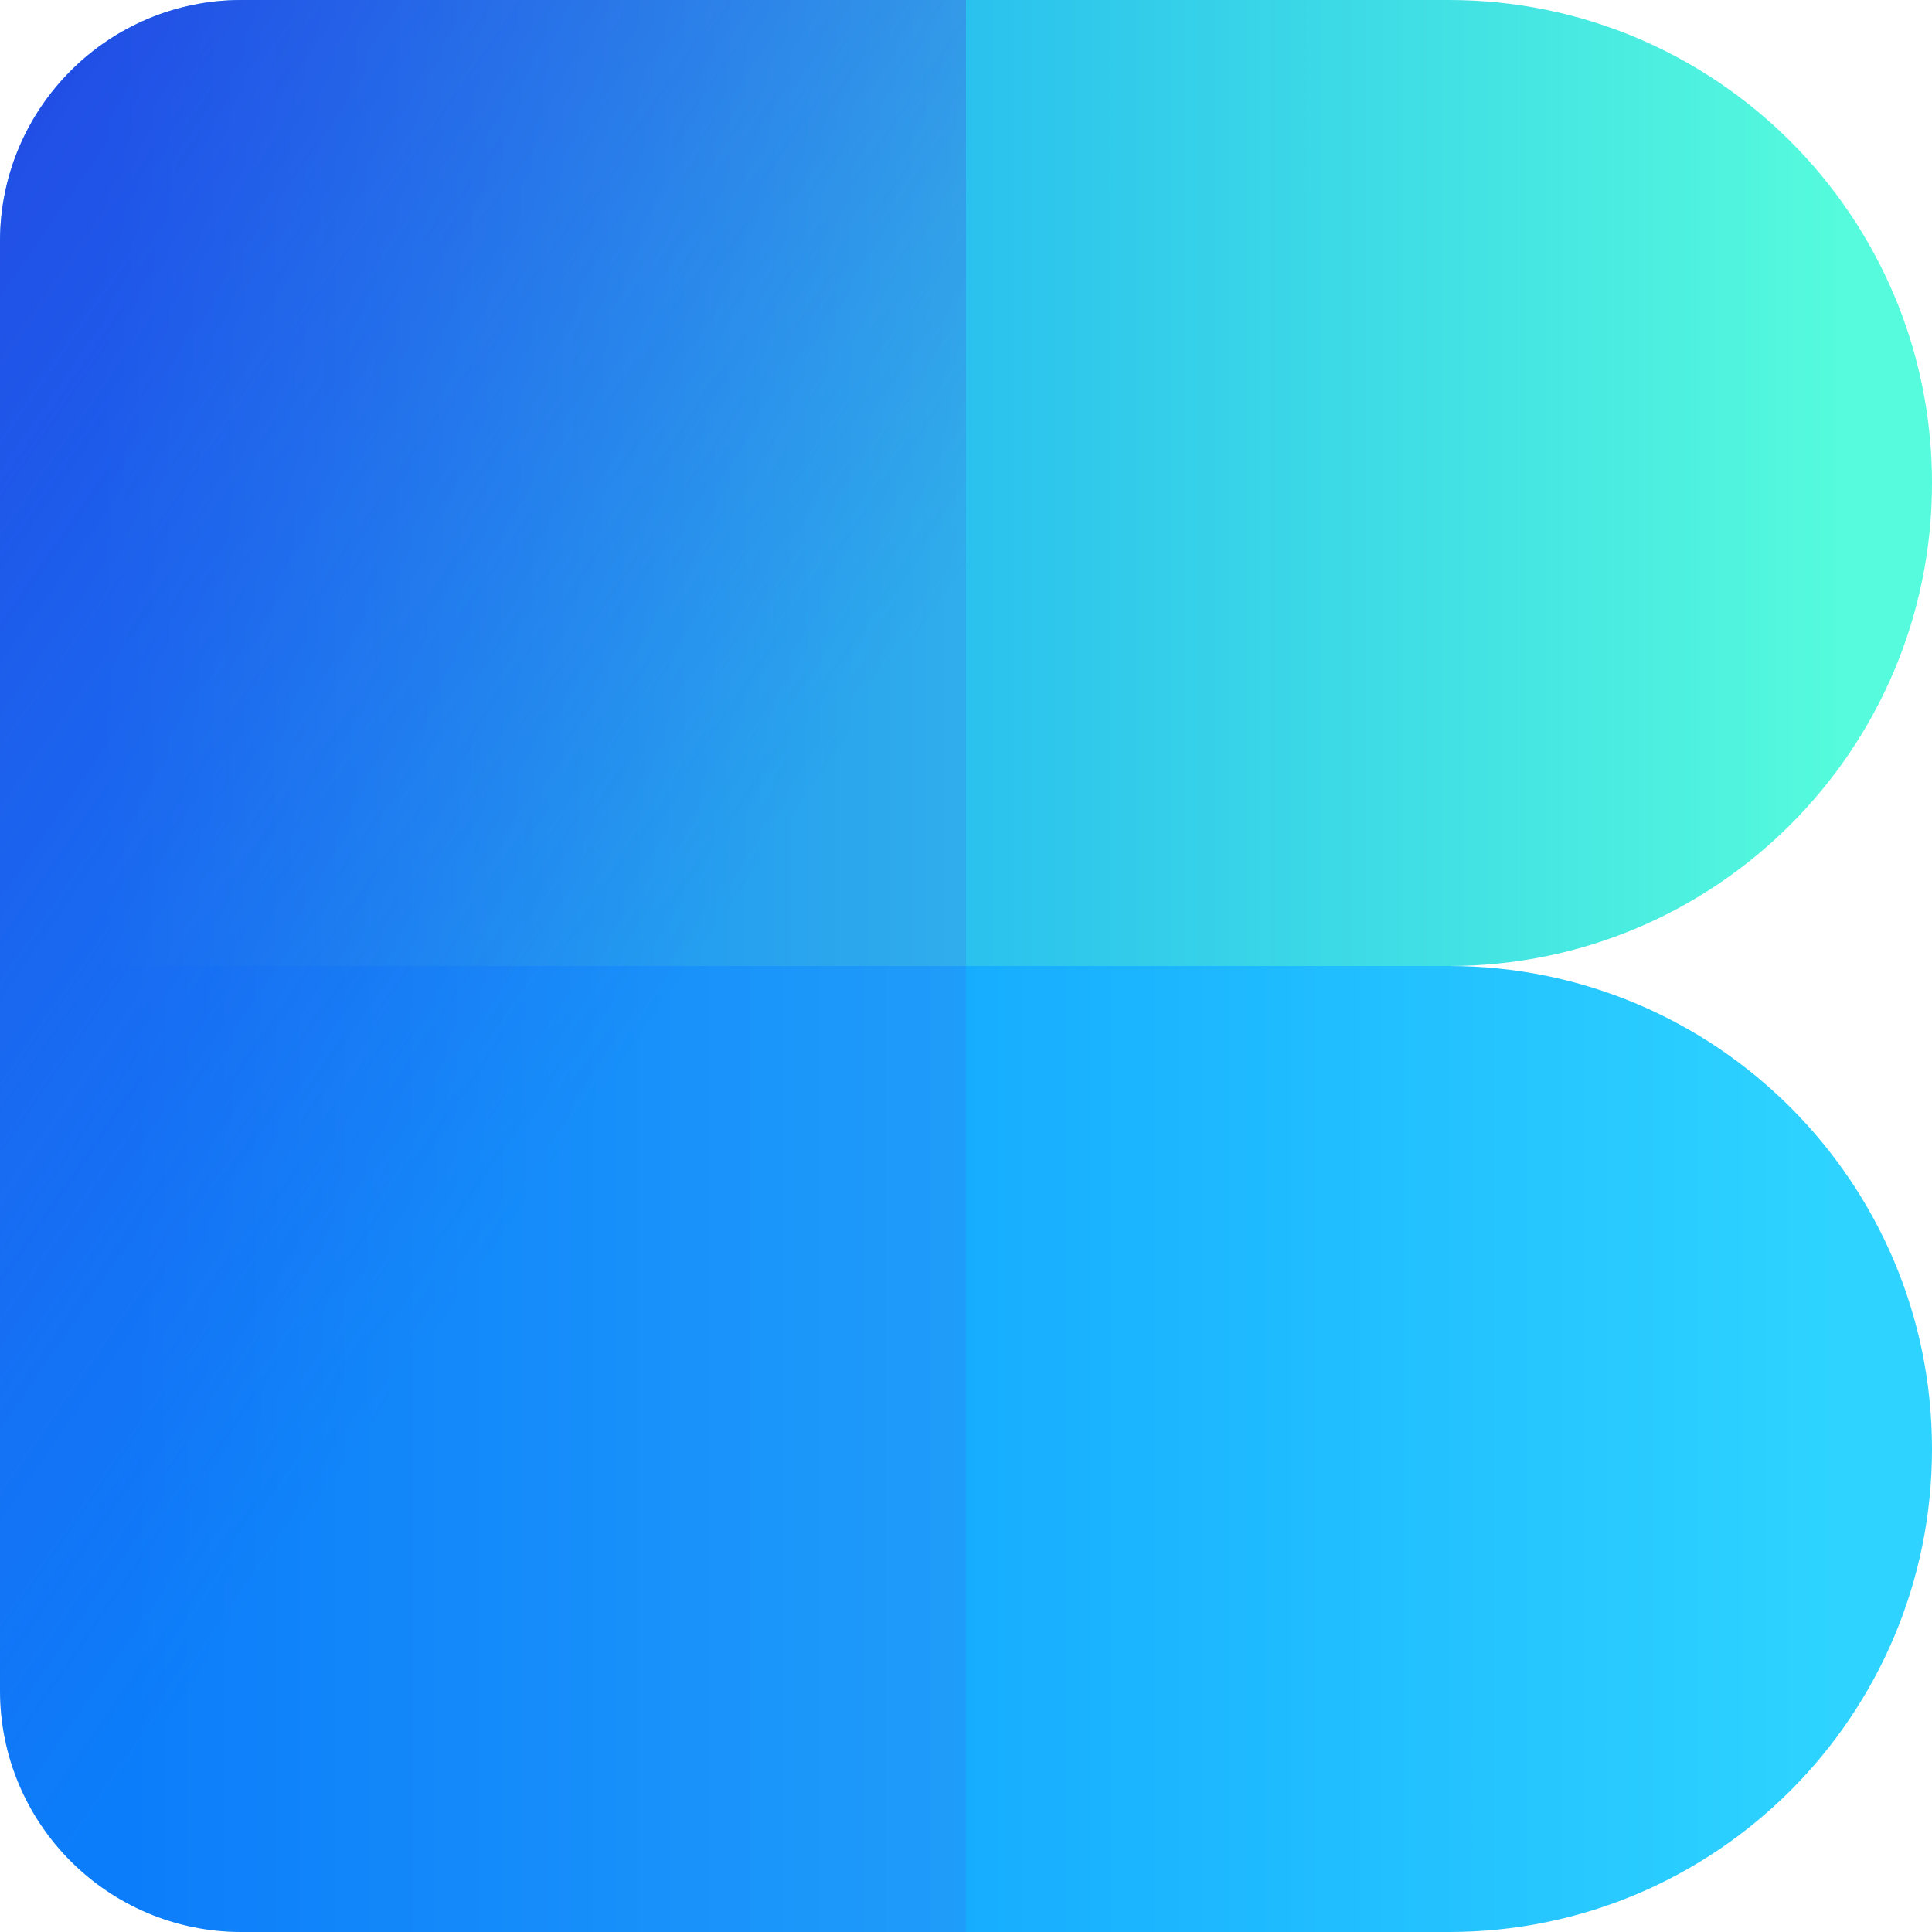
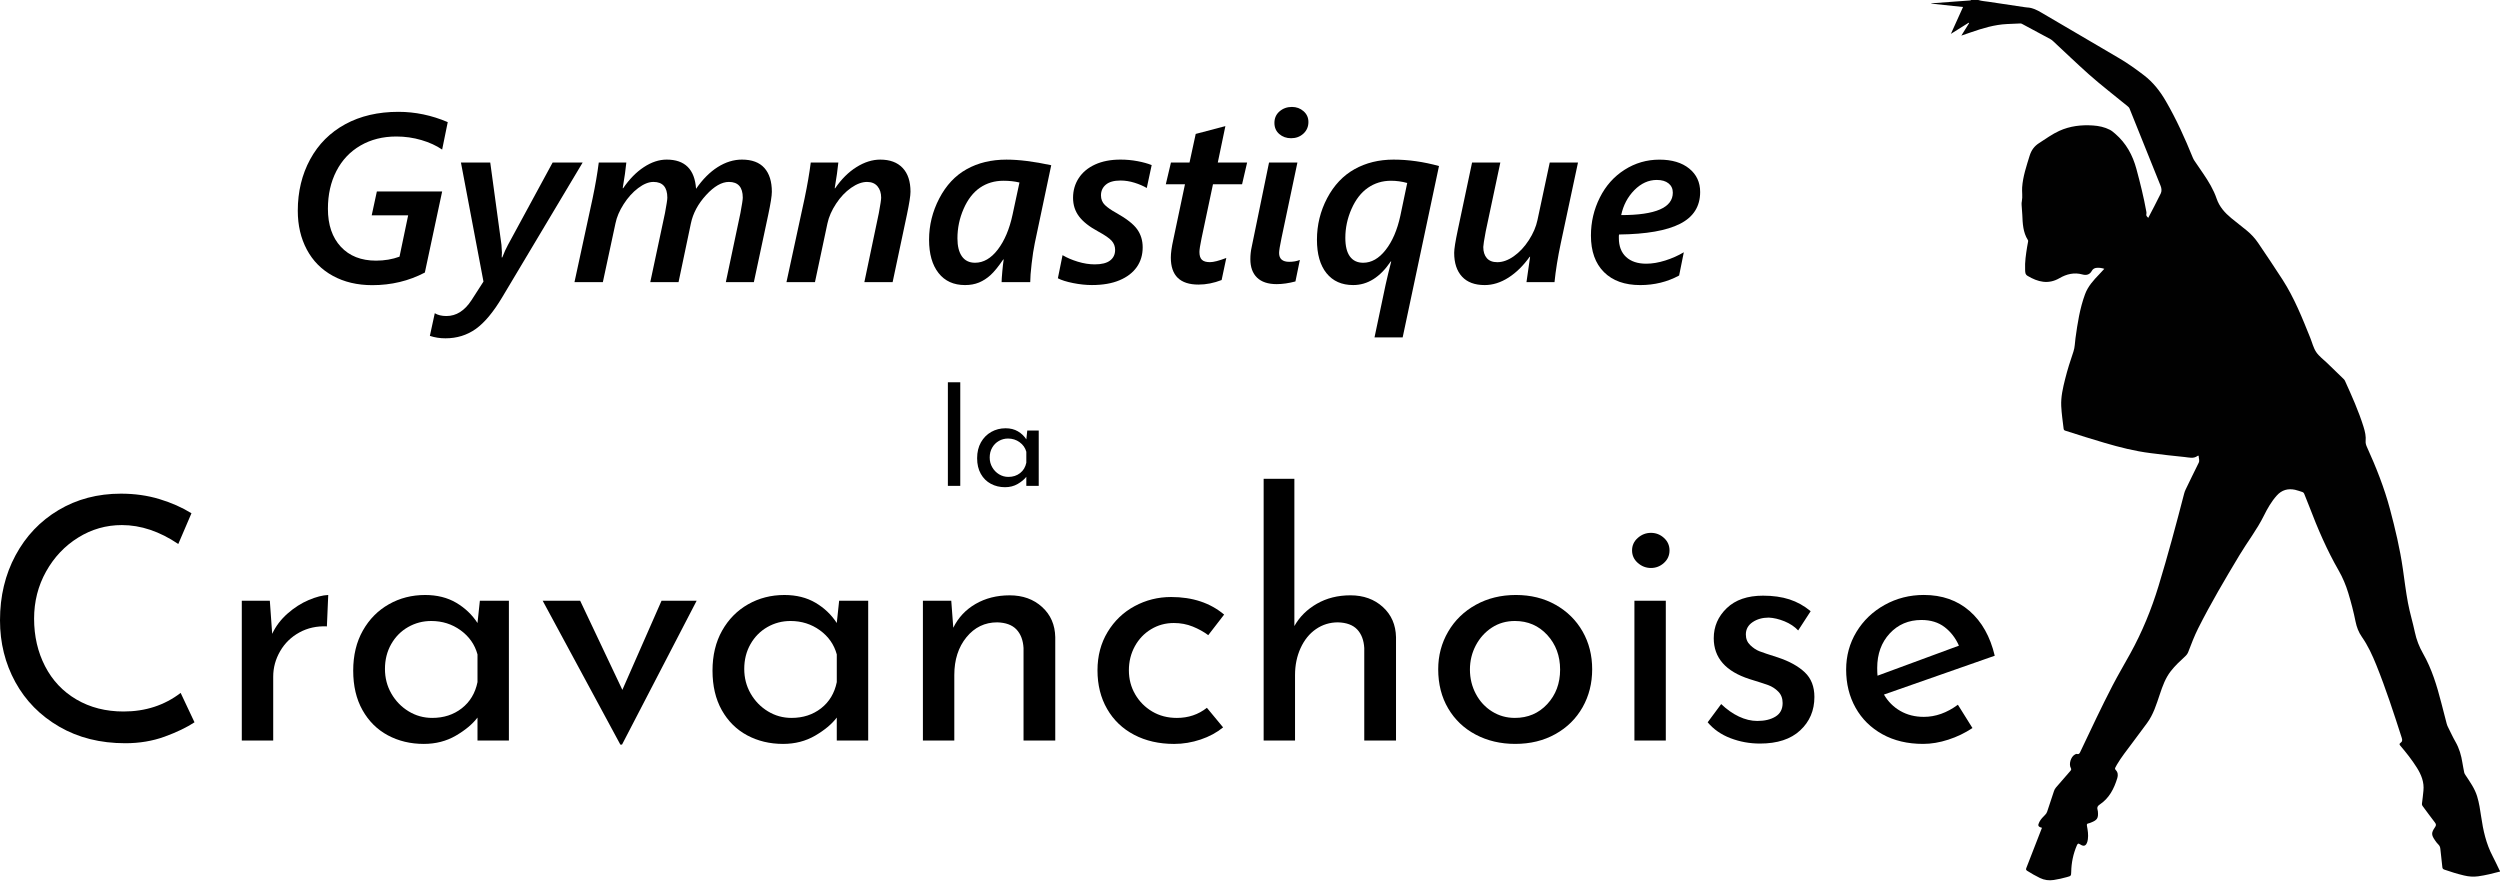
- <svg xmlns="http://www.w3.org/2000/svg" width="32" height="32">
-   <defs>
-     <linearGradient x1="95.059%" y1="50%" x2="5.575%" y2="50%" id="a">
-       <stop stop-color="#55FBDC" offset="0%" />
-       <stop stop-color="#08F" offset="100%" />
-     </linearGradient>
-     <linearGradient x1="95.059%" y1="50%" x2="5.575%" y2="50%" id="b">
-       <stop stop-color="#2ED4FF" offset="0%" />
-       <stop stop-color="#08F" offset="98.277%" />
-     </linearGradient>
-     <linearGradient x1="48.165%" y1="66.639%" x2="0%" y2="0%" id="c">
-       <stop stop-color="#4F40DC" stop-opacity=".24" offset="0%" />
-       <stop stop-color="#3525D3" offset="100%" />
-     </linearGradient>
-   </defs>
-   <g fill="none" fill-rule="evenodd">
-     <path d="M4 0h20a8 8 0 1 1 0 16H0V4a4 4 0 0 1 4-4z" fill="url(#a)" />
-     <path d="M0 16h24a8 8 0 1 1 0 16H4a4 4 0 0 1-4-4V16z" fill="url(#b)" />
-     <path d="M4 0h12v32H4a4 4 0 0 1-4-4V4a4 4 0 0 1 4-4z" fill="url(#c)" opacity=".64" />
+ <svg xmlns="http://www.w3.org/2000/svg" version="1.2" baseProfile="tiny" id="Calque_1" x="0px" y="0px" width="215.369px" height="75.833px" viewBox="0 0 215.369 75.833" xml:space="preserve">
+   <g>
+     <path d="M38.09,12.886c-0.497-0.343-1.092-0.615-1.787-0.82c-0.694-0.204-1.414-0.307-2.158-0.307c-1.166,0-2.198,0.26-3.094,0.781   c-0.896,0.52-1.586,1.252-2.073,2.197c-0.487,0.946-0.729,2.029-0.729,3.25c0,1.382,0.371,2.472,1.112,3.27   c0.741,0.799,1.752,1.197,3.034,1.197c0.725,0,1.399-0.114,2.022-0.342l0.745-3.563h-3.14l0.443-2.052h5.625l-1.49,6.983   c-1.382,0.724-2.891,1.086-4.527,1.086c-1.288,0-2.42-0.267-3.396-0.801c-0.976-0.533-1.724-1.288-2.244-2.264   c-0.52-0.975-0.78-2.091-0.78-3.345c0-1.644,0.356-3.12,1.066-4.427c0.711-1.309,1.719-2.318,3.024-3.029   c1.304-0.711,2.833-1.066,4.583-1.066c1.442,0,2.857,0.295,4.246,0.886L38.09,12.886z" />
+     <path d="M38.371,29.145c-0.469,0-0.916-0.07-1.339-0.21l0.423-1.952c0.262,0.161,0.597,0.242,1.006,0.242   c0.845,0,1.563-0.453,2.154-1.359l1.035-1.609l-1.941-10.254h2.525l0.966,7.094l0.04,0.654l-0.02,0.423h0.051   c0.167-0.43,0.328-0.786,0.483-1.067l3.853-7.104h2.586l-6.932,11.611c-0.765,1.281-1.524,2.19-2.28,2.727   C40.228,28.876,39.357,29.145,38.371,29.145z" />
+     <path d="M66.493,16.528c0,0.336-0.104,0.996-0.313,1.982l-1.236,5.795h-2.415l1.258-5.957c0.134-0.717,0.201-1.157,0.201-1.318   c0-0.905-0.398-1.358-1.196-1.358c-0.618,0-1.272,0.377-1.963,1.131c-0.691,0.755-1.126,1.565-1.308,2.431l-1.066,5.071H56.02   l1.268-5.957c0.134-0.717,0.201-1.157,0.201-1.318c0-0.905-0.399-1.358-1.197-1.358c-0.409,0-0.849,0.178-1.318,0.533   c-0.47,0.355-0.886,0.817-1.248,1.383c-0.362,0.567-0.598,1.118-0.705,1.655l-1.086,5.061H49.49l1.559-7.205   c0.242-1.153,0.419-2.187,0.533-3.099h2.375c-0.054,0.57-0.158,1.308-0.313,2.214h0.041c0.53-0.778,1.123-1.384,1.781-1.816   c0.657-0.433,1.312-0.649,1.963-0.649c1.576,0,2.42,0.839,2.535,2.516c0.563-0.818,1.186-1.442,1.865-1.872   c0.682-0.429,1.377-0.644,2.089-0.644c0.858,0,1.501,0.24,1.931,0.72C66.279,14.95,66.493,15.636,66.493,16.528z" />
+     <path d="M78.437,16.518c0,0.342-0.104,1.006-0.312,1.993l-1.228,5.795h-2.435l1.249-5.957c0.132-0.717,0.199-1.157,0.199-1.318   c0-0.402-0.104-0.729-0.315-0.981c-0.211-0.251-0.511-0.377-0.901-0.377c-0.429,0-0.887,0.169-1.374,0.508   c-0.486,0.34-0.918,0.794-1.292,1.363c-0.376,0.57-0.625,1.137-0.746,1.701l-1.075,5.061h-2.455l1.559-7.205   c0.241-1.153,0.42-2.187,0.534-3.099h2.376c-0.055,0.57-0.16,1.308-0.313,2.214h0.04c0.537-0.785,1.148-1.392,1.836-1.822   c0.688-0.429,1.37-0.644,2.048-0.644c0.831,0,1.474,0.238,1.926,0.715C78.211,14.941,78.437,15.626,78.437,16.518z" />
+     <path d="M88.752,24.306h-2.466c0-0.167,0.021-0.475,0.06-0.92c0.041-0.447,0.08-0.79,0.119-1.032h-0.039   c-0.422,0.617-0.786,1.065-1.092,1.343c-0.307,0.279-0.636,0.492-0.991,0.64c-0.357,0.147-0.758,0.221-1.208,0.221   c-0.979,0-1.739-0.345-2.281-1.036c-0.545-0.691-0.817-1.647-0.817-2.868c0-1.247,0.293-2.435,0.881-3.563   c0.586-1.126,1.371-1.965,2.355-2.514c0.983-0.55,2.127-0.826,3.434-0.826c1.082,0,2.366,0.162,3.854,0.483l-1.418,6.721   c-0.1,0.476-0.189,1.061-0.27,1.755C88.791,23.405,88.752,23.937,88.752,24.306z M87.824,15.723   c-0.417-0.101-0.875-0.151-1.379-0.151c-0.765,0-1.438,0.2-2.023,0.599c-0.581,0.399-1.052,1.005-1.407,1.816   c-0.356,0.812-0.534,1.659-0.534,2.545c0,0.671,0.128,1.189,0.387,1.555c0.258,0.365,0.636,0.548,1.132,0.548   c0.724,0,1.376-0.378,1.958-1.136c0.579-0.758,1.005-1.761,1.272-3.009L87.824,15.723z" />
+     <path d="M98.791,16.196c-0.295-0.174-0.646-0.326-1.052-0.453c-0.404-0.127-0.81-0.191-1.211-0.191   c-0.564,0-0.984,0.119-1.263,0.357s-0.419,0.544-0.419,0.921c0,0.335,0.114,0.613,0.341,0.834c0.23,0.221,0.56,0.45,0.989,0.684   c0.871,0.49,1.467,0.956,1.784,1.398c0.318,0.443,0.479,0.963,0.479,1.56c0,0.651-0.169,1.217-0.508,1.7   c-0.34,0.483-0.833,0.863-1.485,1.137c-0.65,0.275-1.445,0.413-2.382,0.413c-0.512,0-1.052-0.057-1.623-0.171   c-0.569-0.114-1.004-0.251-1.308-0.412l0.403-1.992c0.369,0.22,0.807,0.409,1.313,0.563c0.507,0.155,0.995,0.231,1.464,0.231   c0.59,0,1.03-0.11,1.318-0.332c0.289-0.221,0.434-0.526,0.434-0.915c0-0.302-0.099-0.564-0.298-0.786   c-0.198-0.221-0.583-0.486-1.151-0.795c-0.76-0.408-1.31-0.841-1.655-1.297c-0.346-0.457-0.52-0.992-0.52-1.61   c0-0.63,0.164-1.195,0.489-1.695c0.325-0.5,0.795-0.891,1.409-1.173c0.613-0.281,1.343-0.423,2.188-0.423   c0.504,0,0.993,0.045,1.473,0.136c0.48,0.091,0.885,0.203,1.214,0.337L98.791,16.196z" />
+     <path d="M107.002,15.874h-2.507l-0.985,4.658c-0.121,0.584-0.182,0.976-0.182,1.177c0,0.309,0.071,0.532,0.212,0.669   s0.373,0.206,0.695,0.206c0.308,0,0.778-0.121,1.408-0.362l-0.403,1.902c-0.67,0.261-1.334,0.392-1.991,0.392   c-1.589,0-2.385-0.774-2.385-2.324c0-0.389,0.069-0.898,0.21-1.529l1.009-4.789h-1.651l0.442-1.872h1.6l0.534-2.465l2.556-0.673   l-0.654,3.138h2.526L107.002,15.874z" />
+     <path d="M109.98,24.477c-0.739,0-1.301-0.186-1.687-0.559c-0.385-0.372-0.578-0.903-0.578-1.594c0-0.349,0.036-0.692,0.111-1.027   l1.498-7.295h2.445l-1.367,6.49c-0.141,0.671-0.211,1.104-0.211,1.298c0,0.51,0.292,0.765,0.873,0.765   c0.343,0,0.65-0.054,0.916-0.162l-0.381,1.852C111.023,24.399,110.484,24.477,109.98,24.477z M112.717,10.511   c0,0.402-0.145,0.736-0.432,1.001c-0.29,0.265-0.642,0.396-1.058,0.396c-0.401,0-0.742-0.12-1.021-0.362   c-0.278-0.242-0.418-0.56-0.418-0.955c0-0.41,0.146-0.742,0.442-0.997s0.65-0.382,1.066-0.382c0.388,0,0.724,0.122,1.001,0.368   C112.577,9.825,112.717,10.136,112.717,10.511z" />
+     <path d="M120.836,29.065h-2.425l0.956-4.538c0.141-0.637,0.302-1.305,0.484-2.003h-0.043c-0.911,1.355-1.99,2.033-3.238,2.033   c-0.98,0-1.744-0.34-2.295-1.022c-0.549-0.68-0.823-1.641-0.823-2.882c0-1.274,0.293-2.468,0.879-3.582   c0.587-1.113,1.371-1.945,2.356-2.495c0.982-0.55,2.104-0.826,3.364-0.826c1.273,0,2.58,0.185,3.915,0.553L120.836,29.065z    M121.229,15.763c-0.463-0.127-0.929-0.191-1.4-0.191c-0.744,0-1.406,0.203-1.991,0.609c-0.583,0.406-1.053,1.011-1.408,1.816   c-0.356,0.806-0.533,1.637-0.533,2.496c0,0.711,0.133,1.247,0.397,1.605c0.265,0.359,0.645,0.538,1.142,0.538   c0.71,0,1.355-0.366,1.932-1.102c0.579-0.733,1-1.716,1.268-2.943L121.229,15.763z" />
+     <path d="M133.917,24.306h-2.415l0.313-2.183h-0.039c-0.545,0.764-1.153,1.361-1.822,1.791c-0.672,0.429-1.355,0.644-2.054,0.644   c-0.852,0-1.504-0.244-1.952-0.73s-0.674-1.168-0.674-2.047c0-0.329,0.104-0.986,0.313-1.972l1.228-5.806h2.435l-1.258,5.927   c-0.141,0.751-0.211,1.201-0.211,1.348c0,0.403,0.101,0.722,0.303,0.957c0.201,0.234,0.502,0.352,0.905,0.352   c0.464,0,0.938-0.171,1.423-0.513c0.486-0.342,0.918-0.803,1.294-1.383c0.375-0.58,0.623-1.159,0.744-1.736l1.056-4.951h2.434   l-1.477,6.923C134.198,22.173,134.018,23.299,133.917,24.306z" />
+     <path d="M146.464,16.538c0,1.241-0.577,2.155-1.732,2.742c-1.152,0.587-2.903,0.894-5.25,0.921l-0.021,0.11v0.202   c0,0.697,0.207,1.24,0.623,1.625c0.416,0.386,0.996,0.579,1.739,0.579c0.511,0,1.056-0.092,1.638-0.276   c0.58-0.184,1.11-0.42,1.595-0.709l-0.403,2.002c-1.013,0.55-2.129,0.825-3.352,0.825c-1.333,0-2.375-0.372-3.123-1.117   c-0.747-0.744-1.123-1.794-1.123-3.149c0-1.167,0.258-2.258,0.767-3.274c0.509-1.017,1.22-1.815,2.134-2.395   c0.911-0.58,1.91-0.871,2.997-0.871c1.08,0,1.935,0.255,2.565,0.765S146.464,15.7,146.464,16.538z M144.109,16.598   c0-0.335-0.122-0.602-0.367-0.8s-0.582-0.296-1.012-0.296c-0.711,0-1.355,0.292-1.933,0.875c-0.576,0.583-0.955,1.302-1.136,2.153   C142.626,18.53,144.109,17.886,144.109,16.598z" />
+   </g>
+   <g>
+     <path d="M14.182,63.461c-1.038,0.377-2.167,0.567-3.389,0.567c-2.153,0-4.048-0.475-5.687-1.425c-1.64-0.951-2.9-2.23-3.783-3.84   C0.441,57.153,0,55.378,0,53.439c0-2.076,0.446-3.942,1.339-5.601c0.891-1.658,2.127-2.958,3.708-3.898   c1.58-0.941,3.37-1.412,5.367-1.412c1.182,0,2.288,0.155,3.316,0.466s1.95,0.717,2.764,1.222l-1.135,2.647   c-1.609-1.085-3.229-1.629-4.858-1.629c-1.357,0-2.613,0.359-3.767,1.077c-1.154,0.717-2.076,1.692-2.764,2.923   c-0.688,1.231-1.033,2.585-1.033,4.059c0,1.513,0.315,2.879,0.946,4.102c0.63,1.222,1.531,2.178,2.706,2.866   c1.173,0.688,2.526,1.033,4.057,1.033c1.881,0,3.521-0.533,4.917-1.601l1.193,2.531C16.077,62.67,15.219,63.083,14.182,63.461z" />
+     <path d="M24.771,52.857c0.572-0.504,1.178-0.892,1.818-1.164c0.64-0.271,1.202-0.417,1.688-0.437l-0.116,2.705   c-0.873-0.038-1.664,0.136-2.371,0.524c-0.708,0.389-1.26,0.927-1.657,1.615c-0.398,0.688-0.597,1.421-0.597,2.197v5.497H20.83   V51.751h2.415l0.203,2.852C23.757,53.943,24.199,53.361,24.771,52.857z" />
+     <path d="M43.84,51.751v12.043h-2.705v-1.978c-0.427,0.563-1.047,1.082-1.862,1.557s-1.736,0.713-2.764,0.713   c-1.145,0-2.177-0.248-3.099-0.742c-0.921-0.495-1.648-1.217-2.181-2.167c-0.535-0.95-0.801-2.084-0.801-3.404   c0-1.318,0.276-2.468,0.829-3.447c0.553-0.979,1.299-1.735,2.241-2.269c0.94-0.534,1.982-0.8,3.126-0.8   c1.029,0,1.921,0.224,2.678,0.669c0.756,0.446,1.367,1.028,1.833,1.745l0.204-1.919H43.84z M39.782,61.018   c0.707-0.553,1.159-1.305,1.353-2.255v-2.386c-0.233-0.853-0.718-1.546-1.456-2.08c-0.736-0.533-1.58-0.8-2.53-0.8   c-0.717,0-1.381,0.174-1.993,0.523c-0.611,0.349-1.096,0.839-1.455,1.469c-0.359,0.631-0.538,1.343-0.538,2.138   c0,0.776,0.184,1.484,0.553,2.125c0.368,0.639,0.862,1.149,1.484,1.527c0.62,0.378,1.298,0.567,2.036,0.567   C38.226,61.846,39.074,61.57,39.782,61.018z" />
+     <path d="M60.015,51.751l-6.429,12.393h-0.145L46.75,51.751h3.229l3.636,7.68l3.375-7.68H60.015z" />
+     <path d="M74.793,51.751v12.043h-2.707v-1.978c-0.426,0.563-1.047,1.082-1.862,1.557c-0.815,0.475-1.735,0.713-2.763,0.713   c-1.145,0-2.177-0.248-3.099-0.742c-0.92-0.495-1.648-1.217-2.182-2.167c-0.533-0.95-0.799-2.084-0.799-3.404   c0-1.318,0.276-2.468,0.828-3.447c0.553-0.979,1.3-1.735,2.24-2.269c0.94-0.534,1.982-0.8,3.127-0.8   c1.029,0,1.921,0.224,2.678,0.669c0.756,0.446,1.367,1.028,1.832,1.745l0.204-1.919H74.793z M70.735,61.018   c0.707-0.553,1.158-1.305,1.352-2.255v-2.386c-0.232-0.853-0.718-1.546-1.454-2.08c-0.737-0.533-1.582-0.8-2.531-0.8   c-0.719,0-1.383,0.174-1.994,0.523c-0.609,0.349-1.095,0.839-1.455,1.469c-0.359,0.631-0.538,1.343-0.538,2.138   c0,0.776,0.184,1.484,0.553,2.125c0.368,0.639,0.863,1.149,1.484,1.527c0.619,0.378,1.297,0.567,2.035,0.567   C69.179,61.846,70.026,61.57,70.735,61.018z" />
+     <path d="M89.773,52.29c0.737,0.669,1.115,1.537,1.135,2.604v8.901h-2.733v-7.97c-0.038-0.679-0.245-1.211-0.611-1.6   c-0.368-0.387-0.921-0.591-1.658-0.611c-1.067,0-1.949,0.427-2.647,1.28c-0.697,0.854-1.048,1.939-1.048,3.258v5.643h-2.705V51.751   h2.443l0.174,2.328c0.427-0.873,1.068-1.557,1.919-2.051c0.855-0.494,1.834-0.742,2.939-0.742   C88.106,51.286,89.037,51.62,89.773,52.29z" />
+     <path d="M103.432,63.708c-0.745,0.251-1.507,0.379-2.283,0.379c-1.299,0-2.449-0.262-3.446-0.786   c-0.999-0.523-1.774-1.265-2.326-2.225c-0.555-0.96-0.831-2.07-0.831-3.331c0-1.241,0.292-2.342,0.873-3.302   s1.357-1.703,2.328-2.226c0.97-0.523,2.015-0.786,3.141-0.786c1.844,0,3.365,0.504,4.568,1.514l-1.368,1.773   c-0.387-0.291-0.834-0.537-1.336-0.741c-0.506-0.204-1.049-0.306-1.631-0.306c-0.718,0-1.371,0.18-1.964,0.539   c-0.593,0.359-1.057,0.849-1.396,1.469c-0.339,0.622-0.51,1.31-0.51,2.066c0,0.756,0.18,1.445,0.539,2.065   c0.359,0.621,0.849,1.116,1.469,1.484c0.621,0.369,1.329,0.553,2.125,0.553c0.988,0,1.852-0.291,2.587-0.872l1.397,1.687   C104.823,63.107,104.179,63.456,103.432,63.708z" />
+     <path d="M119.128,52.29c0.736,0.669,1.114,1.537,1.135,2.604v8.901h-2.735v-7.97c-0.039-0.679-0.243-1.211-0.611-1.6   c-0.368-0.387-0.922-0.591-1.658-0.611c-0.697,0-1.328,0.194-1.892,0.582c-0.563,0.388-1.002,0.931-1.322,1.629   c-0.319,0.698-0.481,1.475-0.481,2.327v5.643h-2.704V41.249h2.647v12.684c0.446-0.795,1.091-1.435,1.934-1.92   c0.845-0.485,1.809-0.728,2.895-0.728C117.459,51.286,118.39,51.62,119.128,52.29z" />
+     <path d="M124.758,54.413c0.57-0.979,1.366-1.75,2.383-2.313c1.021-0.563,2.168-0.844,3.447-0.844c1.281,0,2.42,0.281,3.419,0.844   c0.999,0.563,1.774,1.328,2.329,2.298c0.553,0.97,0.826,2.056,0.826,3.257c0,1.203-0.273,2.294-0.826,3.273   c-0.555,0.98-1.335,1.751-2.345,2.313c-1.007,0.563-2.161,0.844-3.461,0.844c-1.26,0-2.396-0.268-3.402-0.8   c-1.01-0.533-1.8-1.285-2.37-2.255c-0.573-0.97-0.86-2.094-0.86-3.375C123.897,56.475,124.185,55.393,124.758,54.413z    M127.141,59.78c0.341,0.641,0.806,1.146,1.397,1.513c0.591,0.369,1.245,0.553,1.965,0.553c1.123,0,2.054-0.397,2.792-1.193   c0.735-0.795,1.105-1.784,1.105-2.966c0-1.183-0.37-2.178-1.105-2.982c-0.738-0.805-1.669-1.208-2.792-1.208   c-0.737,0-1.397,0.188-1.979,0.566c-0.582,0.379-1.043,0.888-1.384,1.528c-0.338,0.64-0.509,1.338-0.509,2.095   C126.632,58.442,126.803,59.141,127.141,59.78z" />
+     <path d="M141.092,46.341c0.331-0.291,0.706-0.437,1.134-0.437c0.426,0,0.801,0.146,1.121,0.437c0.319,0.291,0.478,0.65,0.478,1.076   c0,0.426-0.158,0.785-0.478,1.076c-0.32,0.291-0.695,0.437-1.121,0.437c-0.428,0-0.803-0.146-1.134-0.437   c-0.33-0.291-0.494-0.65-0.494-1.076C140.598,46.991,140.762,46.631,141.092,46.341z M143.505,51.751v12.043h-2.704V51.751H143.505   z" />
+     <path d="M149.075,63.592c-0.807-0.311-1.458-0.766-1.963-1.368l1.164-1.571c0.484,0.466,0.995,0.825,1.527,1.076   c0.533,0.252,1.063,0.379,1.585,0.379c0.64,0,1.164-0.126,1.571-0.379c0.408-0.251,0.61-0.64,0.61-1.163   c0-0.407-0.126-0.737-0.378-0.989c-0.251-0.252-0.538-0.437-0.857-0.554c-0.319-0.115-0.859-0.29-1.615-0.522   c-2.055-0.66-3.084-1.833-3.084-3.521c0-1.009,0.373-1.871,1.12-2.589c0.745-0.717,1.789-1.076,3.128-1.076   c0.854,0,1.61,0.107,2.269,0.319c0.66,0.214,1.271,0.553,1.832,1.019l-1.075,1.658c-0.31-0.33-0.703-0.591-1.177-0.786   c-0.478-0.193-0.929-0.301-1.354-0.32c-0.543,0-1.009,0.13-1.396,0.392c-0.389,0.262-0.581,0.617-0.581,1.063   c0,0.368,0.124,0.673,0.377,0.916c0.253,0.243,0.514,0.417,0.784,0.524c0.273,0.107,0.805,0.286,1.602,0.538   c0.988,0.33,1.761,0.756,2.313,1.28c0.553,0.523,0.829,1.232,0.829,2.123c0,1.164-0.409,2.125-1.224,2.88   c-0.813,0.758-1.968,1.135-3.46,1.135C150.729,64.057,149.88,63.901,149.075,63.592z" />
+     <path d="M168.668,60.711l1.254,2.007c-0.642,0.427-1.336,0.762-2.082,1.003c-0.748,0.243-1.468,0.364-2.167,0.364   c-1.338,0-2.507-0.277-3.506-0.83s-1.769-1.313-2.313-2.283c-0.544-0.971-0.813-2.066-0.813-3.288c0-1.183,0.294-2.265,0.885-3.244   c0.593-0.979,1.403-1.755,2.431-2.328c1.028-0.571,2.152-0.858,3.375-0.858c1.571,0,2.884,0.461,3.942,1.381   c1.056,0.922,1.778,2.207,2.168,3.855l-9.544,3.345c0.35,0.602,0.818,1.072,1.411,1.412c0.592,0.34,1.265,0.509,2.022,0.509   C166.738,61.759,167.719,61.41,168.668,60.711z M162.792,54.573c-0.717,0.776-1.075,1.766-1.075,2.968   c0,0.29,0.01,0.514,0.027,0.669l7.013-2.588c-0.292-0.661-0.704-1.194-1.236-1.601c-0.534-0.407-1.197-0.611-1.993-0.611   C164.421,53.41,163.511,53.798,162.792,54.573z" />
+   </g>
+   <g>
+     <path d="M82.725,32.932v8.924h-1.068v-8.924H82.725z" />
+     <path d="M89.484,37.089v4.767h-1.069v-0.783c-0.169,0.223-0.417,0.427-0.737,0.616c-0.322,0.189-0.688,0.282-1.094,0.282   c-0.454,0-0.862-0.098-1.226-0.294c-0.365-0.196-0.653-0.481-0.864-0.857c-0.213-0.377-0.317-0.826-0.317-1.348   c0-0.521,0.11-0.977,0.327-1.364c0.219-0.387,0.516-0.687,0.887-0.898c0.373-0.21,0.786-0.316,1.239-0.316   c0.406,0,0.759,0.088,1.06,0.265c0.3,0.176,0.541,0.407,0.726,0.691l0.08-0.76H89.484z M87.879,40.756   c0.28-0.219,0.458-0.517,0.536-0.894v-0.943c-0.093-0.338-0.283-0.613-0.578-0.824c-0.29-0.211-0.624-0.316-1-0.316   c-0.284,0-0.547,0.07-0.788,0.208s-0.436,0.332-0.576,0.581c-0.144,0.25-0.213,0.532-0.213,0.847c0,0.308,0.072,0.587,0.22,0.841   c0.146,0.253,0.341,0.455,0.586,0.604c0.246,0.15,0.513,0.224,0.807,0.224C87.263,41.084,87.6,40.974,87.879,40.756z" />
+   </g>
+   <g>
+     <path fill-rule="evenodd" fill="#010101" d="M170.422,0c0.301,0.096,0.611,0.109,0.921,0.157c1.023,0.158,2.052,0.308,3.075,0.46   c0.072,0.011,0.145,0.022,0.218,0.026c0.458,0.02,0.847,0.219,1.235,0.449c2.232,1.317,4.475,2.614,6.704,3.933   c0.744,0.437,1.441,0.938,2.126,1.462c0.792,0.608,1.389,1.374,1.883,2.229c0.904,1.557,1.641,3.192,2.316,4.856   c0.039,0.098,0.088,0.189,0.147,0.276c0.256,0.373,0.513,0.748,0.766,1.123c0.457,0.674,0.88,1.367,1.145,2.145   c0.238,0.697,0.71,1.221,1.263,1.677c0.442,0.363,0.898,0.711,1.341,1.074c0.377,0.311,0.705,0.667,0.98,1.075   c0.713,1.047,1.416,2.102,2.104,3.166c1.001,1.56,1.683,3.271,2.37,4.977c0.17,0.418,0.274,0.879,0.519,1.246   c0.245,0.364,0.626,0.636,0.947,0.947c0.464,0.448,0.928,0.896,1.39,1.346c0.053,0.05,0.104,0.104,0.134,0.167   c0.593,1.305,1.181,2.613,1.609,3.984c0.127,0.405,0.218,0.812,0.179,1.238c-0.013,0.174,0.039,0.335,0.111,0.493   c0.788,1.737,1.493,3.507,1.985,5.352c0.451,1.696,0.859,3.405,1.11,5.146c0.141,0.982,0.259,1.967,0.442,2.94   c0.158,0.849,0.417,1.679,0.594,2.524c0.138,0.649,0.372,1.249,0.699,1.822c0.76,1.333,1.199,2.786,1.577,4.26   c0.154,0.602,0.316,1.203,0.468,1.806c0.023,0.091,0.058,0.174,0.098,0.256c0.218,0.434,0.418,0.878,0.659,1.298   c0.321,0.562,0.494,1.165,0.593,1.797c0.043,0.286,0.107,0.567,0.158,0.851c0.016,0.081,0.062,0.142,0.104,0.209   c0.386,0.586,0.802,1.159,1.007,1.838c0.175,0.571,0.262,1.164,0.348,1.754c0.171,1.179,0.426,2.331,0.987,3.396   c0.197,0.37,0.368,0.754,0.553,1.13c0.02,0.042,0.019,0.105,0.082,0.118c0,0.026,0,0.053,0,0.08   c-0.619,0.162-1.24,0.321-1.88,0.409c-0.41,0.057-0.813,0.025-1.212-0.07c-0.58-0.138-1.15-0.312-1.712-0.51   c-0.113-0.039-0.152-0.103-0.163-0.21c-0.054-0.517-0.113-1.033-0.169-1.549c-0.013-0.146-0.048-0.276-0.161-0.387   c-0.115-0.108-0.209-0.238-0.298-0.368c-0.33-0.478-0.335-0.656-0.003-1.138c0.108-0.155,0.107-0.256-0.01-0.405   c-0.356-0.456-0.691-0.927-1.039-1.39c-0.062-0.081-0.092-0.152-0.073-0.266c0.054-0.356,0.084-0.717,0.123-1.076   c0.079-0.744-0.185-1.389-0.573-2.003c-0.422-0.668-0.911-1.288-1.422-1.888c-0.082-0.098-0.088-0.157,0.013-0.228   c0.177-0.119,0.177-0.259,0.111-0.454c-0.678-2.105-1.361-4.209-2.188-6.262c-0.342-0.848-0.723-1.676-1.246-2.425   c-0.282-0.403-0.443-0.835-0.541-1.311c-0.167-0.835-0.383-1.659-0.63-2.474c-0.206-0.673-0.475-1.32-0.825-1.929   c-1.012-1.761-1.81-3.618-2.531-5.512c-0.135-0.36-0.29-0.714-0.428-1.075c-0.039-0.104-0.099-0.157-0.198-0.186   c-0.202-0.058-0.397-0.14-0.602-0.183c-0.615-0.129-1.146,0.016-1.576,0.5c-0.465,0.52-0.801,1.112-1.11,1.734   c-0.591,1.197-1.416,2.255-2.1,3.396c-1.245,2.075-2.478,4.158-3.566,6.321c-0.324,0.65-0.584,1.331-0.843,2.009   c-0.059,0.154-0.144,0.272-0.263,0.382c-0.44,0.406-0.881,0.814-1.249,1.289c-0.458,0.588-0.705,1.281-0.939,1.979   c-0.294,0.869-0.554,1.75-1.112,2.501c-0.428,0.575-0.857,1.147-1.282,1.724c-0.45,0.607-0.925,1.197-1.309,1.85   c-0.044,0.075-0.078,0.151-0.122,0.226c-0.051,0.087-0.054,0.149,0.03,0.236c0.185,0.192,0.205,0.443,0.131,0.684   c-0.278,0.915-0.697,1.744-1.525,2.291c-0.184,0.123-0.236,0.25-0.178,0.447c0.014,0.043,0.022,0.09,0.028,0.135   c0.054,0.586-0.05,0.753-0.604,0.967c-0.068,0.026-0.134,0.059-0.205,0.068c-0.137,0.02-0.154,0.089-0.132,0.215   c0.071,0.381,0.132,0.764,0.078,1.153c-0.013,0.064-0.022,0.13-0.038,0.193c-0.109,0.376-0.299,0.464-0.617,0.253   c-0.176-0.115-0.22-0.085-0.299,0.096c-0.307,0.722-0.464,1.472-0.479,2.256c-0.009,0.367-0.018,0.363-0.372,0.461   c-0.373,0.103-0.749,0.192-1.131,0.249c-0.415,0.063-0.811,0.014-1.189-0.17c-0.378-0.185-0.741-0.389-1.098-0.617   c-0.109-0.07-0.125-0.127-0.076-0.25c0.452-1.15,0.897-2.305,1.345-3.459c-0.34-0.088-0.384-0.192-0.222-0.507   c0.125-0.237,0.309-0.425,0.496-0.61c0.081-0.082,0.14-0.165,0.175-0.276c0.19-0.591,0.391-1.18,0.586-1.769   c0.037-0.114,0.091-0.214,0.17-0.306c0.418-0.474,0.827-0.955,1.243-1.431c0.073-0.082,0.098-0.14,0.036-0.252   c-0.188-0.337,0.003-0.959,0.337-1.15c0.056-0.032,0.131-0.077,0.184-0.063c0.215,0.061,0.254-0.091,0.323-0.233   c0.904-1.897,1.792-3.806,2.761-5.672c0.484-0.93,1.02-1.833,1.525-2.752c1.019-1.848,1.814-3.787,2.429-5.806   c0.801-2.632,1.514-5.287,2.202-7.949c0.033-0.128,0.075-0.25,0.134-0.368c0.372-0.766,0.739-1.534,1.121-2.295   c0.103-0.202,0-0.385,0.002-0.577c0-0.057-0.063-0.048-0.092-0.026c-0.351,0.271-0.742,0.136-1.118,0.101   c-0.98-0.091-1.958-0.215-2.936-0.336c-1.353-0.169-2.666-0.503-3.968-0.886c-1.11-0.327-2.217-0.672-3.318-1.029   c-0.091-0.028-0.187-0.044-0.203-0.178c-0.078-0.652-0.175-1.301-0.207-1.958c-0.037-0.799,0.145-1.564,0.336-2.33   c0.2-0.8,0.448-1.586,0.716-2.367c0.128-0.375,0.12-0.764,0.175-1.145c0.177-1.287,0.372-2.569,0.825-3.797   c0.252-0.685,0.732-1.206,1.226-1.719c0.145-0.151,0.284-0.308,0.433-0.468c-0.207-0.068-0.438-0.108-0.678-0.083   c-0.17,0.018-0.312,0.101-0.397,0.257c-0.179,0.335-0.475,0.405-0.805,0.313c-0.716-0.199-1.372-0.036-1.982,0.319   c-0.971,0.563-1.863,0.326-2.744-0.196c-0.228-0.132-0.208-0.348-0.216-0.549c-0.031-0.655,0.07-1.299,0.172-1.942   c0.025-0.156,0.054-0.31,0.084-0.463c0.009-0.048,0.012-0.087-0.015-0.131c-0.426-0.668-0.452-1.425-0.484-2.182   c-0.012-0.282-0.032-0.565-0.059-0.846c-0.014-0.114,0.003-0.224,0.022-0.333c0.075-0.392-0.003-0.788,0.024-1.181   c0.067-0.944,0.372-1.832,0.646-2.728c0.15-0.476,0.398-0.821,0.821-1.091c0.57-0.363,1.115-0.767,1.733-1.048   c0.925-0.42,1.903-0.532,2.906-0.464c0.504,0.034,0.998,0.138,1.457,0.374c0.167,0.089,0.312,0.215,0.455,0.339   c0.943,0.812,1.505,1.846,1.827,3.037c0.328,1.215,0.632,2.435,0.854,3.674c0.009,0.045,0.015,0.093,0.009,0.137   c-0.027,0.213-0.028,0.213,0.156,0.396c0.362-0.7,0.735-1.393,1.077-2.1c0.092-0.189,0.076-0.43-0.004-0.635   c-0.893-2.229-1.793-4.458-2.688-6.687c-0.037-0.091-0.105-0.145-0.176-0.204c-1.115-0.921-2.271-1.797-3.351-2.76   c-1.035-0.926-2.037-1.888-3.055-2.836c-0.07-0.067-0.147-0.127-0.233-0.174c-0.793-0.425-1.584-0.852-2.375-1.276   c-0.066-0.036-0.132-0.078-0.219-0.074c-0.381,0.021-0.762,0.032-1.143,0.05c-1.08,0.051-2.099,0.362-3.11,0.713   c-0.257,0.088-0.518,0.177-0.826,0.284c0.24-0.387,0.452-0.728,0.666-1.069c-0.011-0.015-0.021-0.029-0.029-0.045   c-0.495,0.312-0.993,0.623-1.537,0.965c0.362-0.801,0.704-1.555,1.047-2.316c-0.923-0.098-1.83-0.195-2.735-0.29   c0-0.009,0-0.017,0.002-0.026c0.736-0.055,1.476-0.111,2.215-0.166c0.379-0.029,0.759-0.055,1.14-0.082   c0.027-0.001,0.052-0.008,0.059-0.039C170.002,0,170.214,0,170.422,0z" />
  </g>
</svg>
